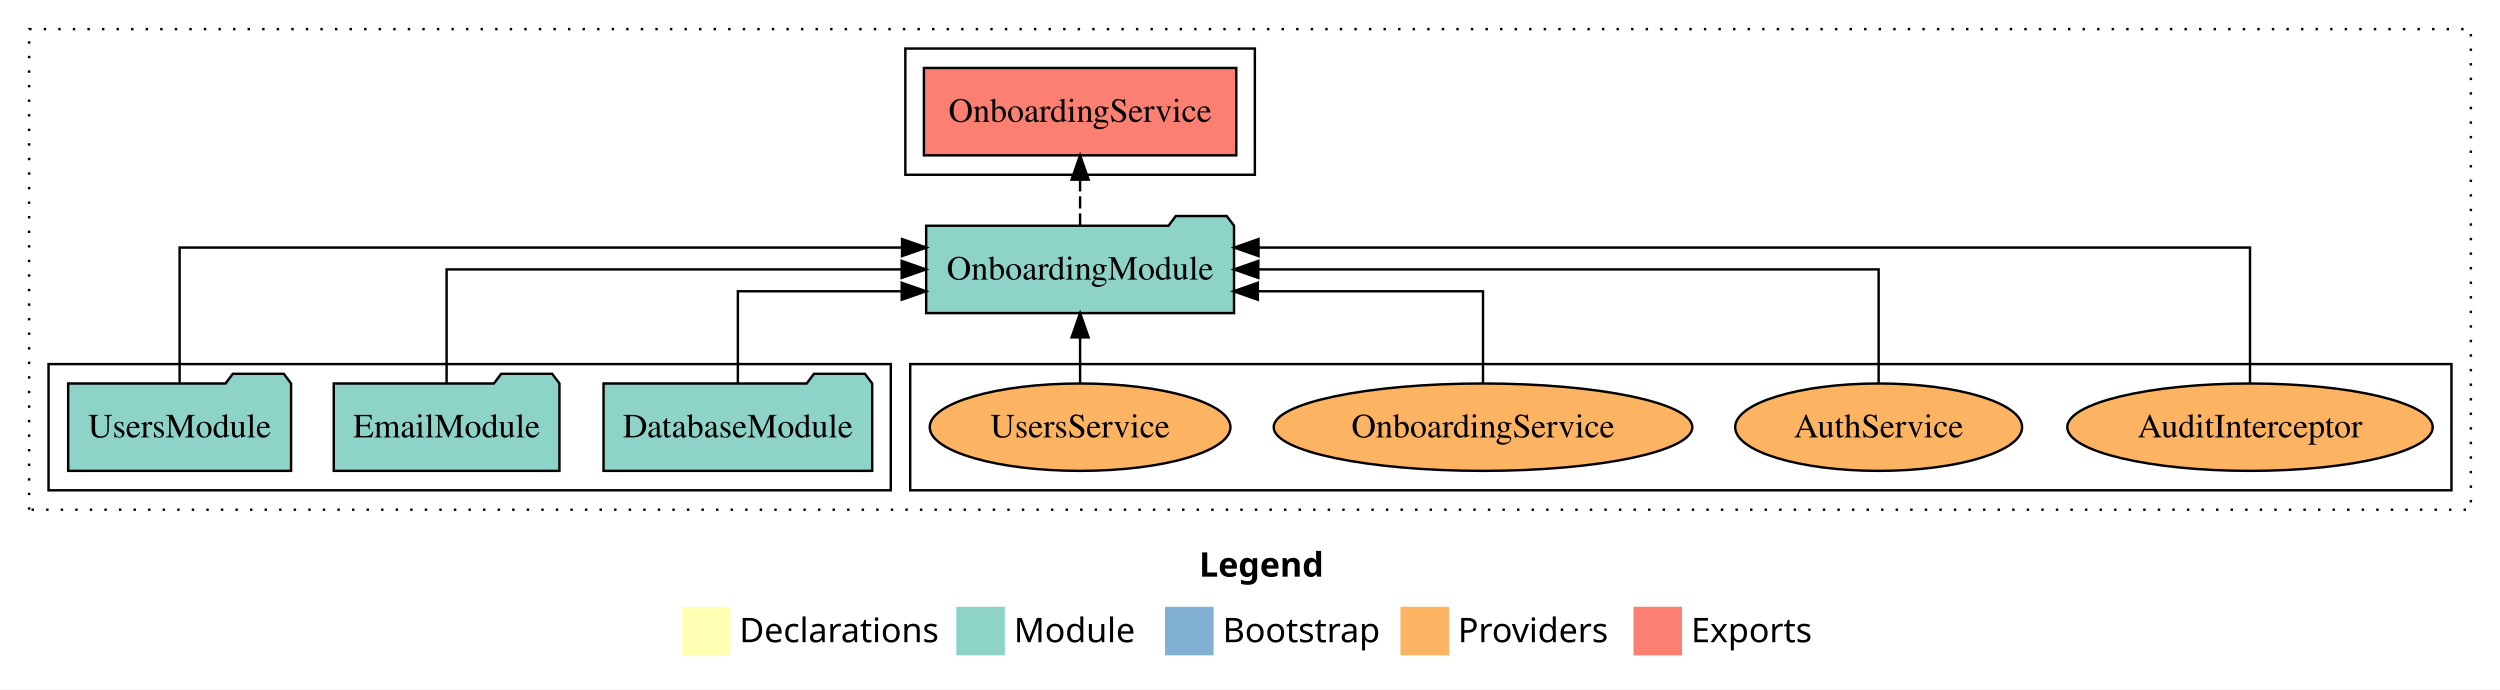
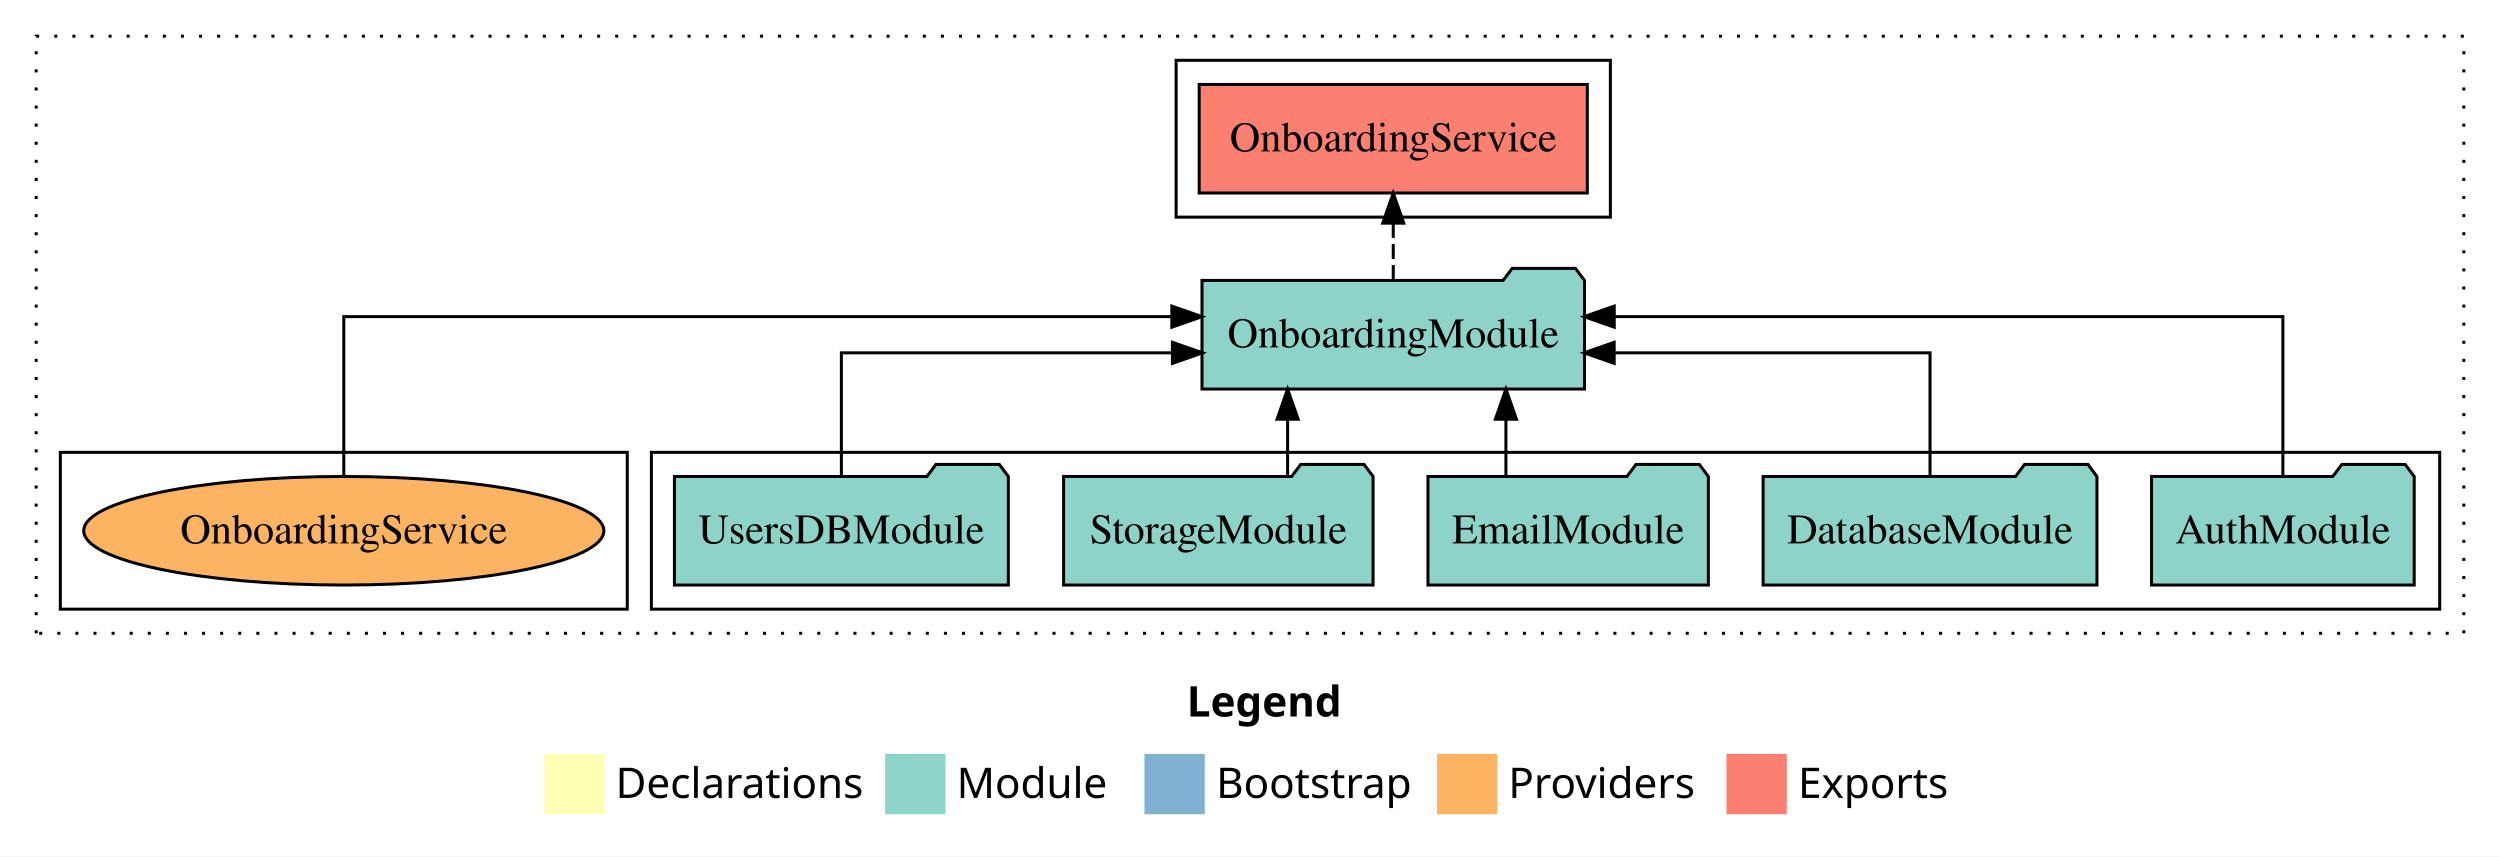
- <svg xmlns="http://www.w3.org/2000/svg" width="1030pt" height="284pt" viewBox="0.00 0.00 1030.00 284.00">
+ <svg xmlns="http://www.w3.org/2000/svg" width="829pt" height="284pt" viewBox="0.00 0.00 829.00 284.00">
  <g id="graph0" class="graph" transform="scale(1 1) rotate(0) translate(4 280)">
-     <polygon fill="white" stroke="transparent" points="-4,4 -4,-280 1026,-280 1026,4 -4,4" />
-     <text text-anchor="start" x="490.01" y="-42.4" font-family="Times-12" font-weight="bold" font-size="14.00">Legend</text>
-     <polygon fill="#ffffb3" stroke="transparent" points="277,-10 277,-30 297,-30 297,-10 277,-10" />
-     <text text-anchor="start" x="300.63" y="-15.4" font-family="Times-12" font-size="14.00">  Declarations</text>
-     <polygon fill="#8dd3c7" stroke="transparent" points="390,-10 390,-30 410,-30 410,-10 390,-10" />
-     <text text-anchor="start" x="413.73" y="-15.4" font-family="Times-12" font-size="14.00">  Module</text>
-     <polygon fill="#80b1d3" stroke="transparent" points="476,-10 476,-30 496,-30 496,-10 476,-10" />
-     <text text-anchor="start" x="499.78" y="-15.4" font-family="Times-12" font-size="14.00">  Bootstrap</text>
-     <polygon fill="#fdb462" stroke="transparent" points="573,-10 573,-30 593,-30 593,-10 573,-10" />
-     <text text-anchor="start" x="596.67" y="-15.4" font-family="Times-12" font-size="14.00">  Providers</text>
-     <polygon fill="#fb8072" stroke="transparent" points="669,-10 669,-30 689,-30 689,-10 669,-10" />
-     <text text-anchor="start" x="692.73" y="-15.4" font-family="Times-12" font-size="14.00">  Exports</text>
+     <polygon fill="white" stroke="transparent" points="-4,4 -4,-280 825,-280 825,4 -4,4" />
+     <text text-anchor="start" x="389.51" y="-42.4" font-family="Times-12" font-weight="bold" font-size="14.00">Legend</text>
+     <polygon fill="#ffffb3" stroke="transparent" points="176.5,-10 176.5,-30 196.5,-30 196.5,-10 176.5,-10" />
+     <text text-anchor="start" x="200.13" y="-15.4" font-family="Times-12" font-size="14.00">  Declarations</text>
+     <polygon fill="#8dd3c7" stroke="transparent" points="289.5,-10 289.5,-30 309.5,-30 309.5,-10 289.5,-10" />
+     <text text-anchor="start" x="313.23" y="-15.4" font-family="Times-12" font-size="14.00">  Module</text>
+     <polygon fill="#80b1d3" stroke="transparent" points="375.5,-10 375.5,-30 395.5,-30 395.5,-10 375.5,-10" />
+     <text text-anchor="start" x="399.28" y="-15.4" font-family="Times-12" font-size="14.00">  Bootstrap</text>
+     <polygon fill="#fdb462" stroke="transparent" points="472.5,-10 472.5,-30 492.5,-30 492.5,-10 472.5,-10" />
+     <text text-anchor="start" x="496.17" y="-15.4" font-family="Times-12" font-size="14.00">  Providers</text>
+     <polygon fill="#fb8072" stroke="transparent" points="568.5,-10 568.5,-30 588.5,-30 588.5,-10 568.5,-10" />
+     <text text-anchor="start" x="592.23" y="-15.4" font-family="Times-12" font-size="14.00">  Exports</text>
    <g id="clust1" class="cluster">
-       <polygon fill="none" stroke="black" stroke-dasharray="1,5" points="8,-70 8,-268 1014,-268 1014,-70 8,-70" />
+       <polygon fill="none" stroke="black" stroke-dasharray="1,5" points="8,-70 8,-268 813,-268 813,-70 8,-70" />
+     </g>
+     <g id="clust3" class="cluster">
+       <polygon fill="none" stroke="black" points="212,-78 212,-130 805,-130 805,-78 212,-78" />
+     </g>
+     <g id="clust6" class="cluster">
+       <polygon fill="none" stroke="black" points="16,-78 16,-130 204,-130 204,-78 16,-78" />
    </g>
    <g id="clust4" class="cluster">
-       <polygon fill="none" stroke="black" points="369,-208 369,-260 513,-260 513,-208 369,-208" />
-     </g>
-     <g id="clust6" class="cluster">
-       <polygon fill="none" stroke="black" points="371,-78 371,-130 1006,-130 1006,-78 371,-78" />
-     </g>
-     <g id="clust3" class="cluster">
-       <polygon fill="none" stroke="black" points="16,-78 16,-130 363,-130 363,-78 16,-78" />
+       <polygon fill="none" stroke="black" points="386,-208 386,-260 530,-260 530,-208 386,-208" />
    </g>
    <g id="node1" class="node">
-       <polygon fill="#8dd3c7" stroke="black" points="355.35,-122 352.35,-126 331.35,-126 328.35,-122 244.65,-122 244.65,-86 355.35,-86 355.35,-122" />
-       <text text-anchor="middle" x="300" y="-99.8" font-family="Times,serif" font-size="14.00">DatabaseModule</text>
+       <polygon fill="#8dd3c7" stroke="black" points="796.55,-122 793.55,-126 772.55,-126 769.55,-122 709.45,-122 709.45,-86 796.55,-86 796.55,-122" />
+       <text text-anchor="middle" x="753" y="-99.8" font-family="Times,serif" font-size="14.00">AuthModule</text>
+     </g>
+     <g id="node6" class="node">
+       <polygon fill="#8dd3c7" stroke="black" points="521.42,-187 518.42,-191 497.42,-191 494.42,-187 394.58,-187 394.58,-151 521.42,-151 521.42,-187" />
+       <text text-anchor="middle" x="458" y="-164.8" font-family="Times,serif" font-size="14.00">OnboardingModule</text>
+     </g>
+     <g id="edge1" class="edge">
+       <path fill="none" stroke="black" d="M753,-122.28C753,-143.32 753,-175 753,-175 753,-175 531.28,-175 531.28,-175" />
+       <polygon fill="black" stroke="black" points="531.28,-171.5 521.28,-175 531.28,-178.5 531.28,-171.5" />
+     </g>
+     <g id="node2" class="node">
+       <polygon fill="#8dd3c7" stroke="black" points="691.35,-122 688.35,-126 667.35,-126 664.35,-122 580.65,-122 580.65,-86 691.35,-86 691.35,-122" />
+       <text text-anchor="middle" x="636" y="-99.8" font-family="Times,serif" font-size="14.00">DatabaseModule</text>
+     </g>
+     <g id="edge2" class="edge">
+       <path fill="none" stroke="black" d="M636,-122.02C636,-139.37 636,-163 636,-163 636,-163 531.26,-163 531.26,-163" />
+       <polygon fill="black" stroke="black" points="531.26,-159.5 521.26,-163 531.26,-166.5 531.26,-159.5" />
+     </g>
+     <g id="node3" class="node">
+       <polygon fill="#8dd3c7" stroke="black" points="562.49,-122 559.49,-126 538.49,-126 535.49,-122 469.51,-122 469.51,-86 562.49,-86 562.49,-122" />
+       <text text-anchor="middle" x="516" y="-99.8" font-family="Times,serif" font-size="14.00">EmailModule</text>
+     </g>
+     <g id="edge3" class="edge">
+       <path fill="none" stroke="black" d="M495.36,-122.11C495.36,-122.11 495.36,-140.99 495.36,-140.99" />
+       <polygon fill="black" stroke="black" points="491.86,-140.99 495.36,-150.99 498.86,-140.99 491.86,-140.99" />
    </g>
    <g id="node4" class="node">
-       <polygon fill="#8dd3c7" stroke="black" points="504.42,-187 501.42,-191 480.42,-191 477.42,-187 377.58,-187 377.58,-151 504.42,-151 504.42,-187" />
-       <text text-anchor="middle" x="441" y="-164.8" font-family="Times,serif" font-size="14.00">OnboardingModule</text>
+       <polygon fill="#8dd3c7" stroke="black" points="451.31,-122 448.31,-126 427.31,-126 424.31,-122 348.69,-122 348.69,-86 451.31,-86 451.31,-122" />
+       <text text-anchor="middle" x="400" y="-99.8" font-family="Times,serif" font-size="14.00">StorageModule</text>
    </g>
-     <g id="edge1" class="edge">
-       <path fill="none" stroke="black" d="M300,-122.03C300,-138.4 300,-160 300,-160 300,-160 367.51,-160 367.51,-160" />
-       <polygon fill="black" stroke="black" points="367.51,-163.5 377.51,-160 367.51,-156.5 367.51,-163.5" />
-     </g>
-     <g id="node2" class="node">
-       <polygon fill="#8dd3c7" stroke="black" points="226.49,-122 223.49,-126 202.49,-126 199.49,-122 133.51,-122 133.51,-86 226.49,-86 226.49,-122" />
-       <text text-anchor="middle" x="180" y="-99.8" font-family="Times,serif" font-size="14.00">EmailModule</text>
-     </g>
-     <g id="edge2" class="edge">
-       <path fill="none" stroke="black" d="M180,-122.11C180,-141.34 180,-169 180,-169 180,-169 367.49,-169 367.49,-169" />
-       <polygon fill="black" stroke="black" points="367.49,-172.5 377.49,-169 367.49,-165.5 367.49,-172.5" />
-     </g>
-     <g id="node3" class="node">
-       <polygon fill="#8dd3c7" stroke="black" points="115.92,-122 112.92,-126 91.92,-126 88.92,-122 24.08,-122 24.08,-86 115.92,-86 115.92,-122" />
-       <text text-anchor="middle" x="70" y="-99.8" font-family="Times,serif" font-size="14.00">UsersModule</text>
-     </g>
-     <g id="edge3" class="edge">
-       <path fill="none" stroke="black" d="M70,-122.29C70,-144.21 70,-178 70,-178 70,-178 367.64,-178 367.64,-178" />
-       <polygon fill="black" stroke="black" points="367.64,-181.5 377.64,-178 367.64,-174.5 367.64,-181.5" />
+     <g id="edge4" class="edge">
+       <path fill="none" stroke="black" d="M422.97,-122.11C422.97,-122.11 422.97,-140.99 422.97,-140.99" />
+       <polygon fill="black" stroke="black" points="419.47,-140.99 422.97,-150.99 426.47,-140.99 419.47,-140.99" />
    </g>
    <g id="node5" class="node">
-       <polygon fill="#fb8072" stroke="black" points="505.35,-252 376.65,-252 376.65,-216 505.35,-216 505.35,-252" />
-       <text text-anchor="middle" x="441" y="-229.8" font-family="Times,serif" font-size="14.00">OnboardingService </text>
-     </g>
-     <g id="edge4" class="edge">
-       <path fill="none" stroke="black" stroke-dasharray="5,2" d="M441,-187.11C441,-187.11 441,-205.99 441,-205.99" />
-       <polygon fill="black" stroke="black" points="437.5,-205.99 441,-215.99 444.5,-205.99 437.5,-205.99" />
-     </g>
-     <g id="node6" class="node">
-       <ellipse fill="#fdb462" stroke="black" cx="923" cy="-104" rx="75.28" ry="18" />
-       <text text-anchor="middle" x="923" y="-99.8" font-family="Times,serif" font-size="14.00">AuditInterceptor</text>
+       <polygon fill="#8dd3c7" stroke="black" points="330.36,-122 327.36,-126 306.36,-126 303.36,-122 219.64,-122 219.64,-86 330.36,-86 330.36,-122" />
+       <text text-anchor="middle" x="275" y="-99.8" font-family="Times,serif" font-size="14.00">UsersDBModule</text>
    </g>
    <g id="edge5" class="edge">
-       <path fill="none" stroke="black" d="M923,-122.29C923,-144.21 923,-178 923,-178 923,-178 514.51,-178 514.51,-178" />
-       <polygon fill="black" stroke="black" points="514.51,-174.5 504.51,-178 514.51,-181.5 514.51,-174.5" />
+       <path fill="none" stroke="black" d="M275,-122.02C275,-139.37 275,-163 275,-163 275,-163 384.77,-163 384.77,-163" />
+       <polygon fill="black" stroke="black" points="384.77,-166.5 394.77,-163 384.77,-159.5 384.77,-166.5" />
    </g>
    <g id="node7" class="node">
-       <ellipse fill="#fdb462" stroke="black" cx="770" cy="-104" rx="59.11" ry="18" />
-       <text text-anchor="middle" x="770" y="-99.8" font-family="Times,serif" font-size="14.00">AuthService</text>
+       <polygon fill="#fb8072" stroke="black" points="522.35,-252 393.65,-252 393.65,-216 522.35,-216 522.35,-252" />
+       <text text-anchor="middle" x="458" y="-229.8" font-family="Times,serif" font-size="14.00">OnboardingService </text>
    </g>
    <g id="edge6" class="edge">
-       <path fill="none" stroke="black" d="M770,-122.11C770,-141.34 770,-169 770,-169 770,-169 514.43,-169 514.43,-169" />
-       <polygon fill="black" stroke="black" points="514.43,-165.5 504.43,-169 514.43,-172.5 514.43,-165.5" />
+       <path fill="none" stroke="black" stroke-dasharray="5,2" d="M458,-187.11C458,-187.11 458,-205.99 458,-205.99" />
+       <polygon fill="black" stroke="black" points="454.5,-205.99 458,-215.99 461.5,-205.99 454.5,-205.99" />
    </g>
    <g id="node8" class="node">
-       <ellipse fill="#fdb462" stroke="black" cx="607" cy="-104" rx="86.24" ry="18" />
-       <text text-anchor="middle" x="607" y="-99.8" font-family="Times,serif" font-size="14.00">OnboardingService</text>
+       <ellipse fill="#fdb462" stroke="black" cx="110" cy="-104" rx="86.24" ry="18" />
+       <text text-anchor="middle" x="110" y="-99.8" font-family="Times,serif" font-size="14.00">OnboardingService</text>
    </g>
    <g id="edge7" class="edge">
-       <path fill="none" stroke="black" d="M607,-122.03C607,-138.4 607,-160 607,-160 607,-160 514.23,-160 514.23,-160" />
-       <polygon fill="black" stroke="black" points="514.23,-156.5 504.23,-160 514.23,-163.5 514.23,-156.5" />
-     </g>
-     <g id="node9" class="node">
-       <ellipse fill="#fdb462" stroke="black" cx="441" cy="-104" rx="61.95" ry="18" />
-       <text text-anchor="middle" x="441" y="-99.8" font-family="Times,serif" font-size="14.00">UsersService</text>
-     </g>
-     <g id="edge8" class="edge">
-       <path fill="none" stroke="black" d="M441,-122.11C441,-122.11 441,-140.99 441,-140.99" />
-       <polygon fill="black" stroke="black" points="437.5,-140.99 441,-150.99 444.5,-140.99 437.5,-140.99" />
+       <path fill="none" stroke="black" d="M110,-122.28C110,-143.32 110,-175 110,-175 110,-175 384.58,-175 384.58,-175" />
+       <polygon fill="black" stroke="black" points="384.58,-178.5 394.58,-175 384.58,-171.5 384.58,-178.5" />
    </g>
  </g>
</svg>
